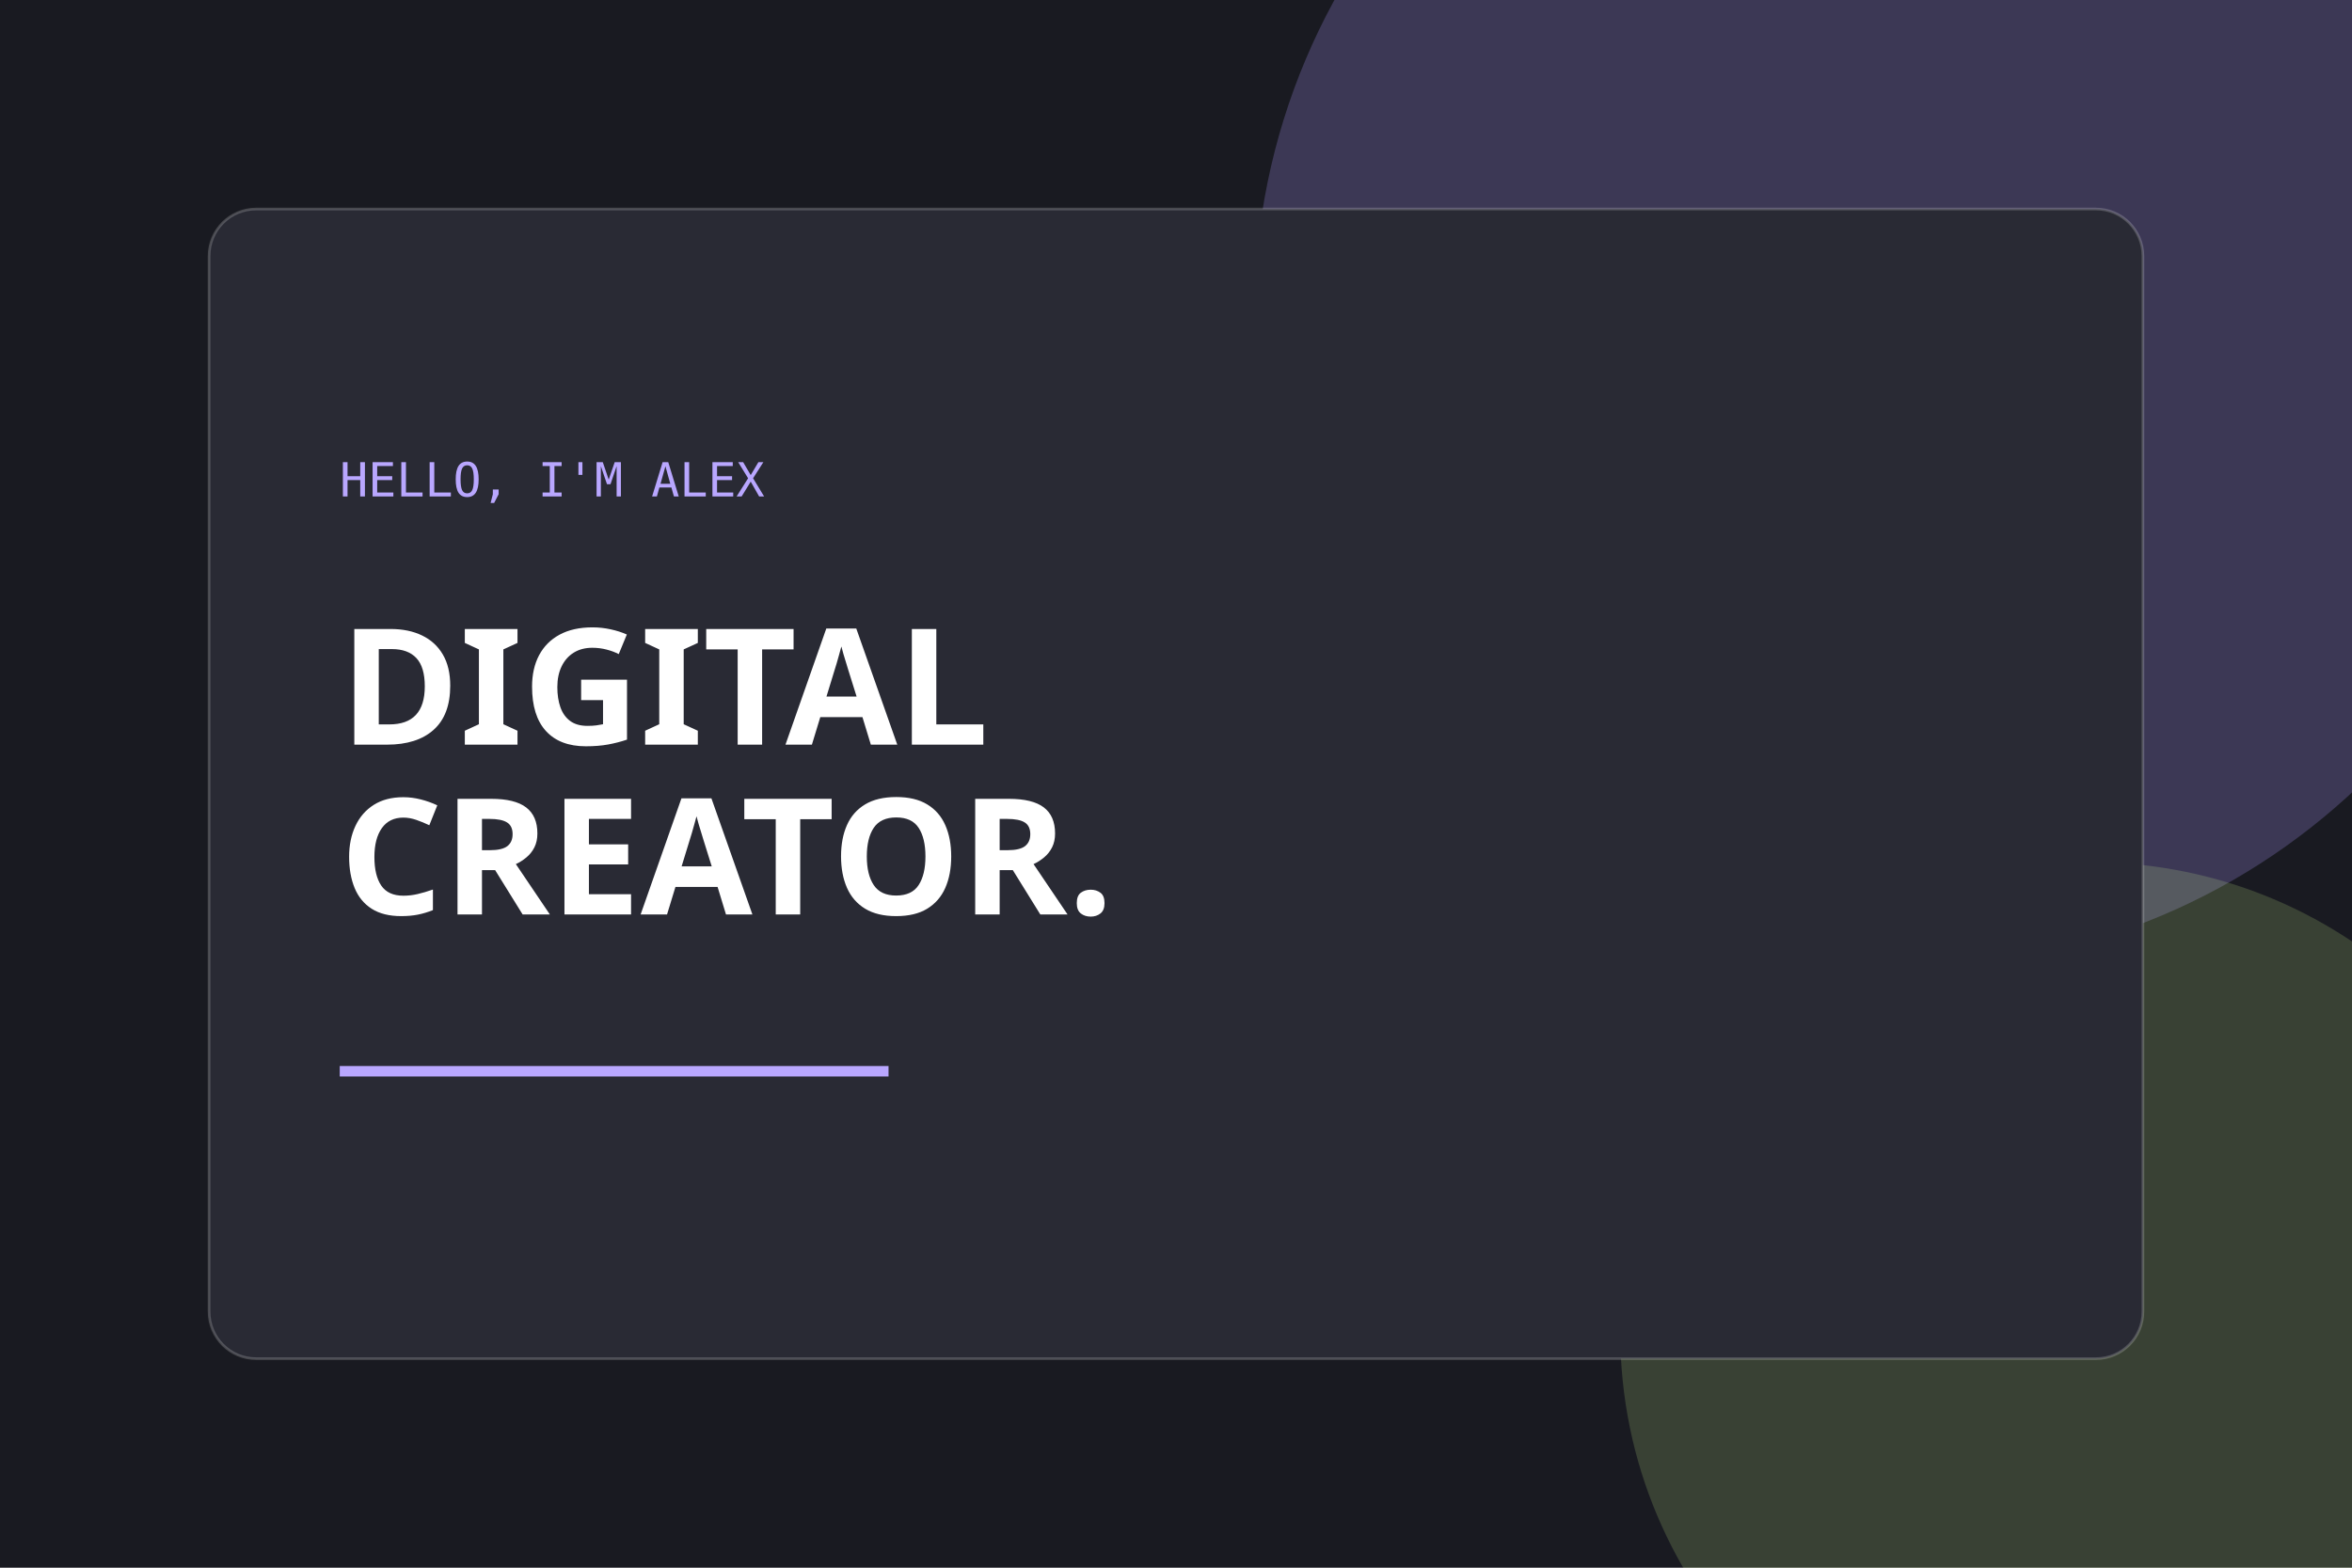
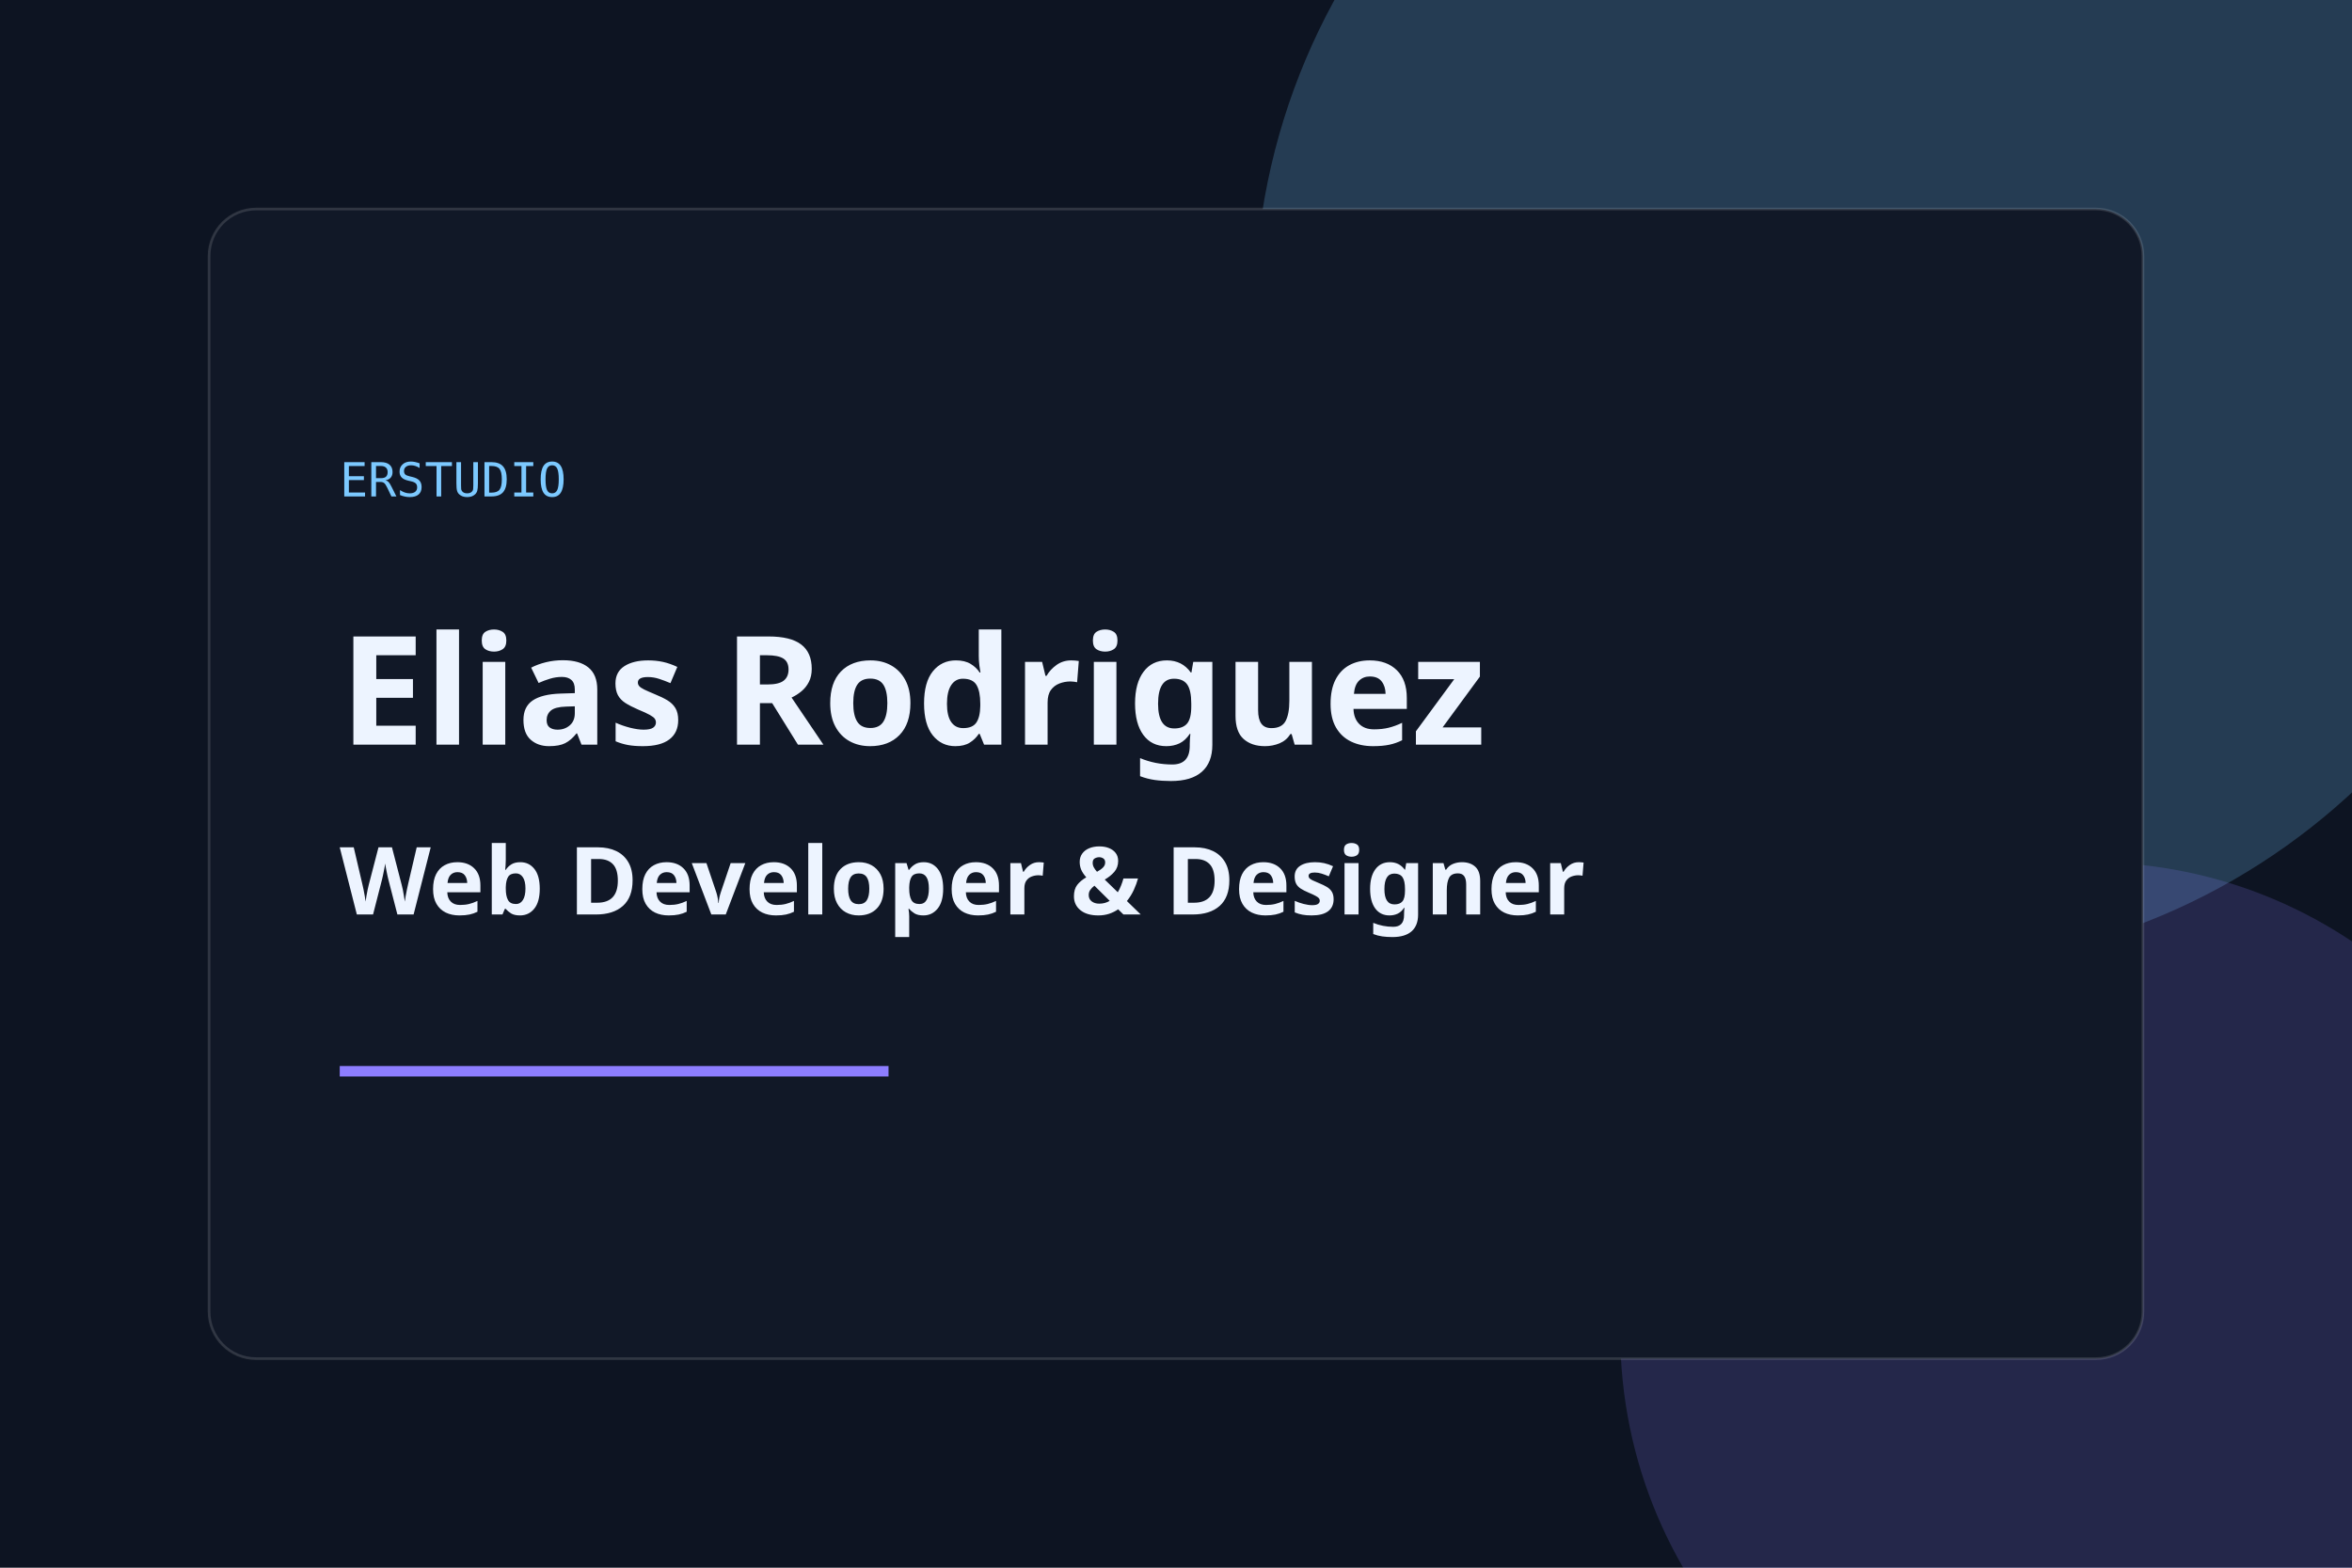
<svg xmlns="http://www.w3.org/2000/svg" viewBox="0 0 900 600">
-   <rect width="900" height="600" fill="#191a21" />
-   <circle cx="730" cy="120" r="250" fill="#9a8ae2" opacity=".27" />
-   <circle cx="800" cy="510" r="180" fill="#d5ff94" opacity=".17" />
-   <rect x="80" y="80" width="740" height="440" rx="18" fill="#292a34" stroke="#ffffff" stroke-opacity=".2" />
-   <text x="130" y="190" fill="#b9a7ff" font-family="monospace" font-size="18">HELLO, I'M ALEX</text>
-   <text x="130" y="285" fill="#fff" font-family="sans-serif" font-weight="bold" font-size="62">DIGITAL</text>
-   <text x="130" y="350" fill="#fff" font-family="sans-serif" font-weight="bold" font-size="62">CREATOR.</text>
-   <path d="M130 410h210" stroke="#b9a7ff" stroke-width="4" />
+   <rect width="900" height="600" fill="#0d1422" />
+   <circle cx="730" cy="120" r="250" fill="#7cc9ff" opacity=".22" />
+   <circle cx="800" cy="510" r="180" fill="#8d7dff" opacity=".18" />
+   <rect x="80" y="80" width="740" height="440" rx="18" fill="#111827" stroke="#ffffff" stroke-opacity=".14" />
+   <text x="130" y="190" fill="#7cc9ff" font-family="monospace" font-size="18">ERSTUDIO</text>
+   <text x="130" y="285" fill="#edf4ff" font-family="sans-serif" font-weight="bold" font-size="58">Elias Rodriguez</text>
+   <text x="130" y="350" fill="#edf4ff" font-family="sans-serif" font-weight="600" font-size="36">Web Developer &amp; Designer</text>
+   <path d="M130 410h210" stroke="#8d7dff" stroke-width="4" />
</svg>
